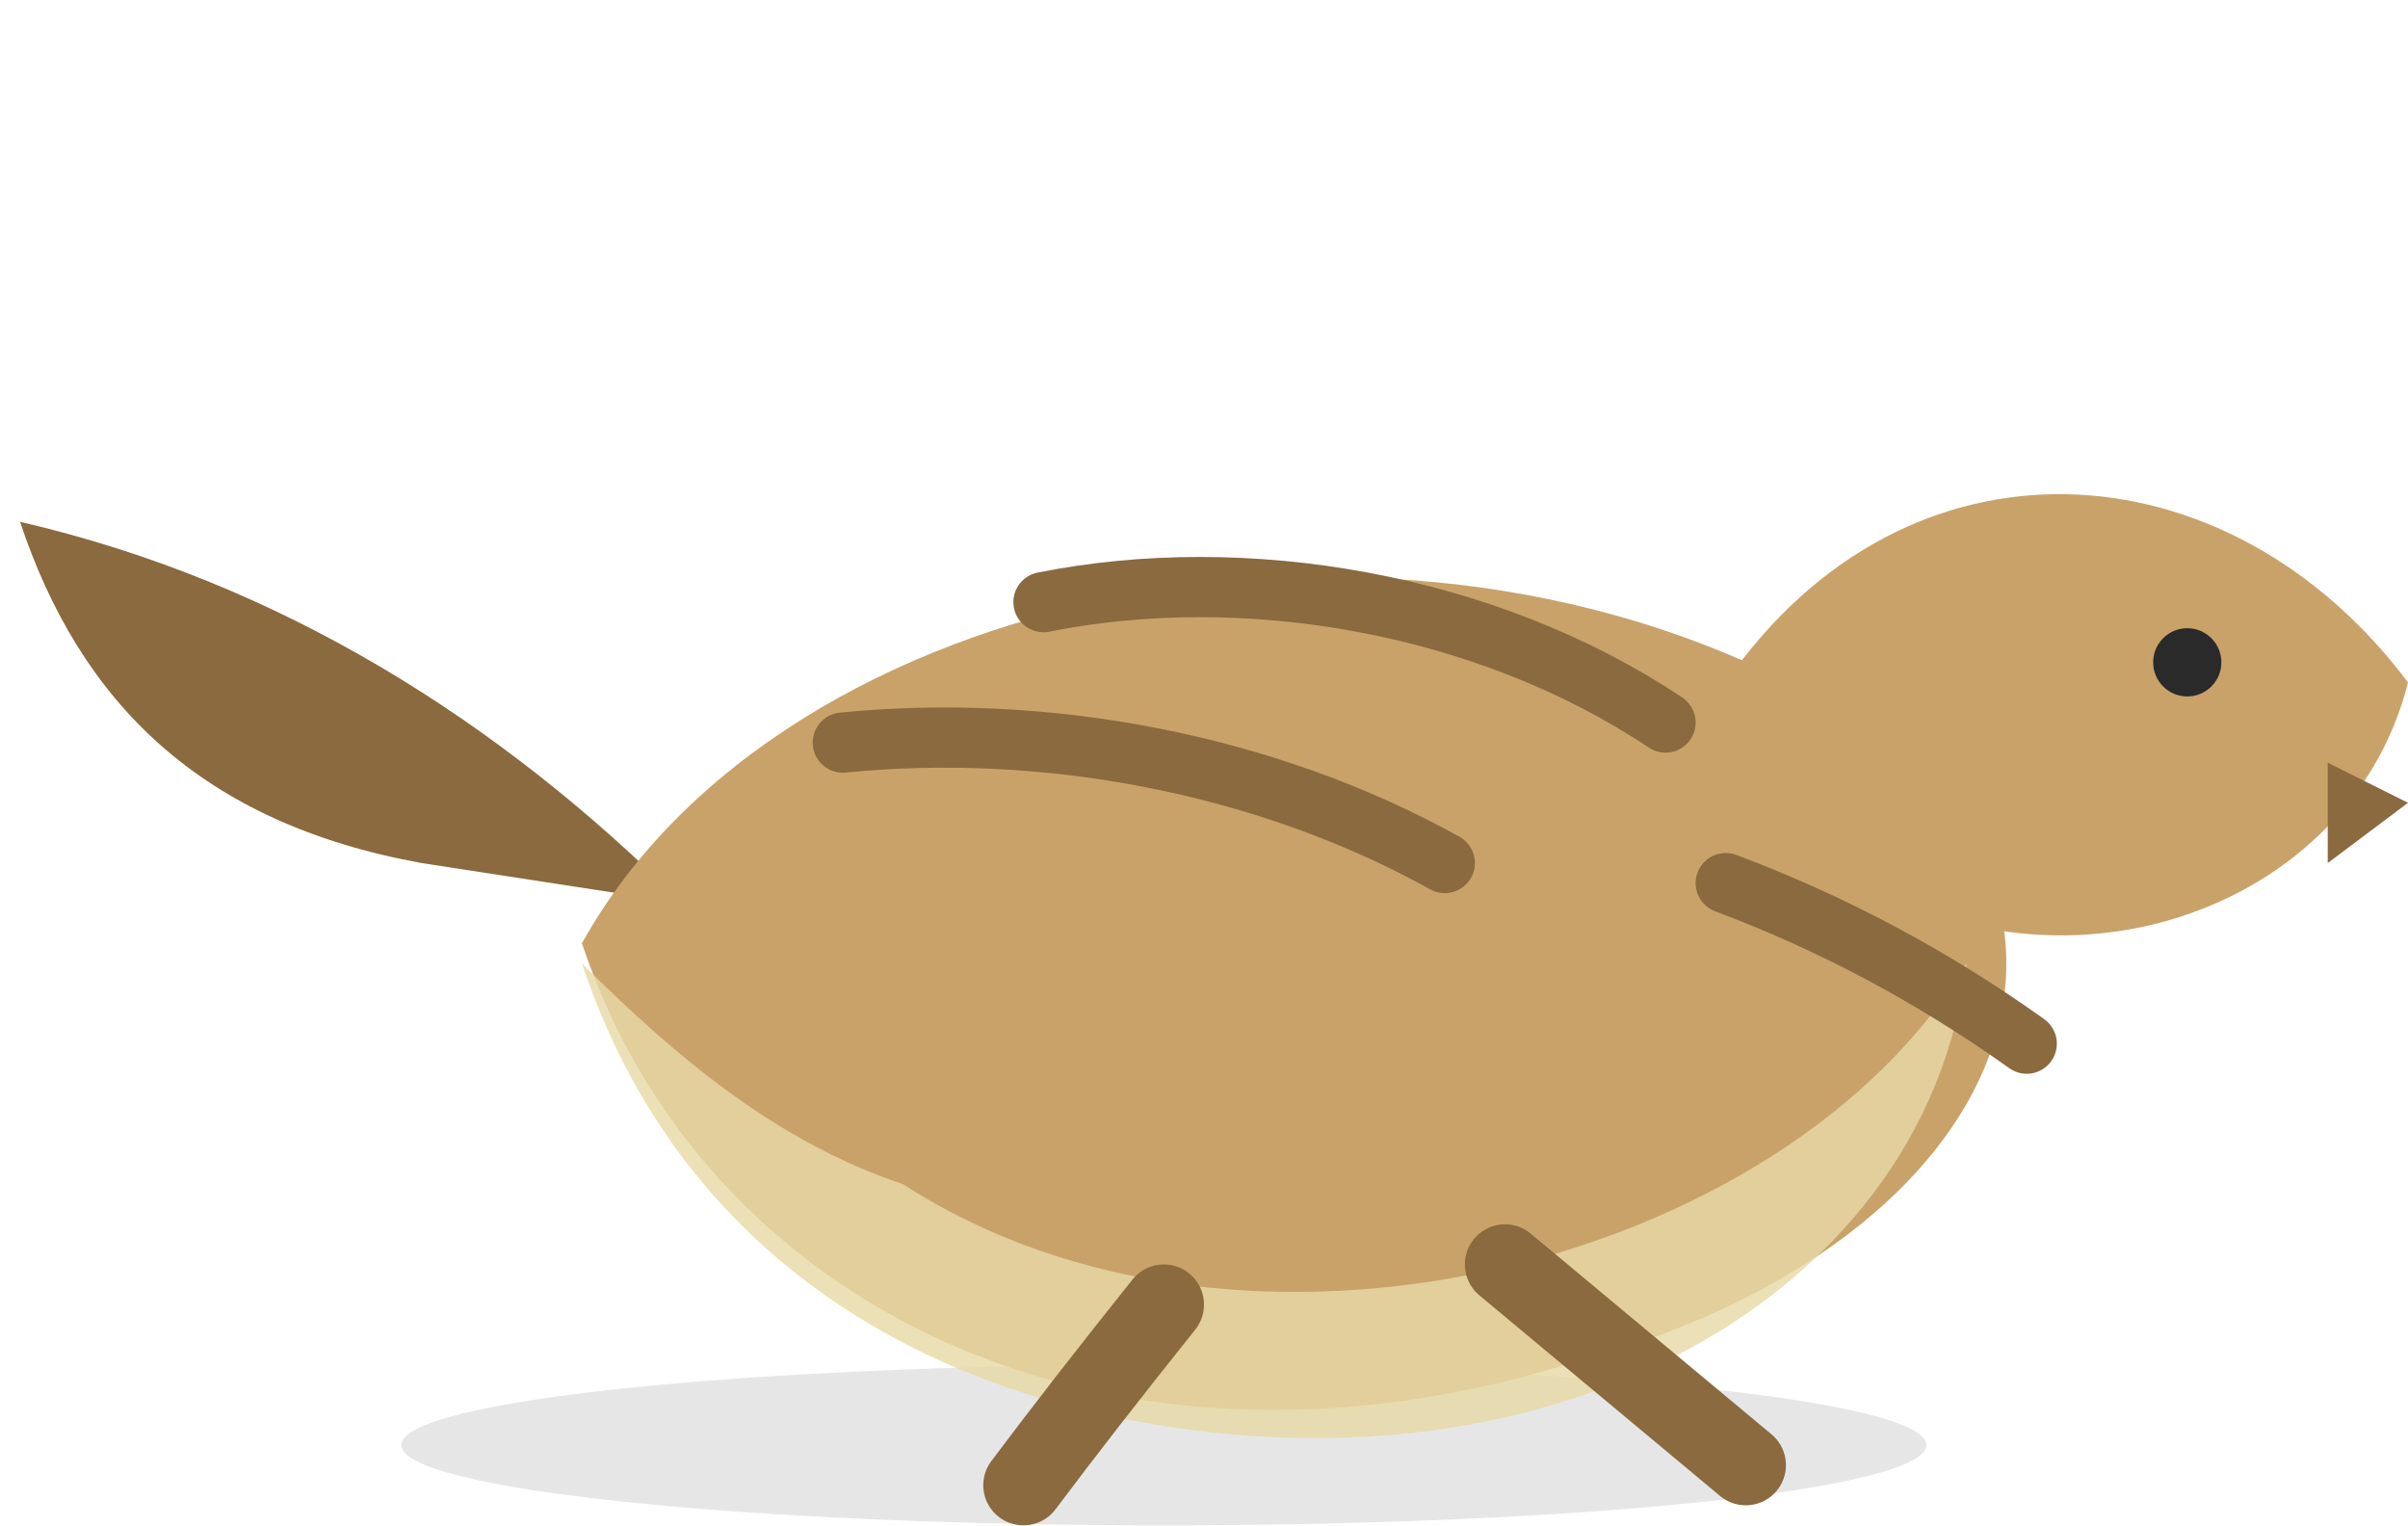
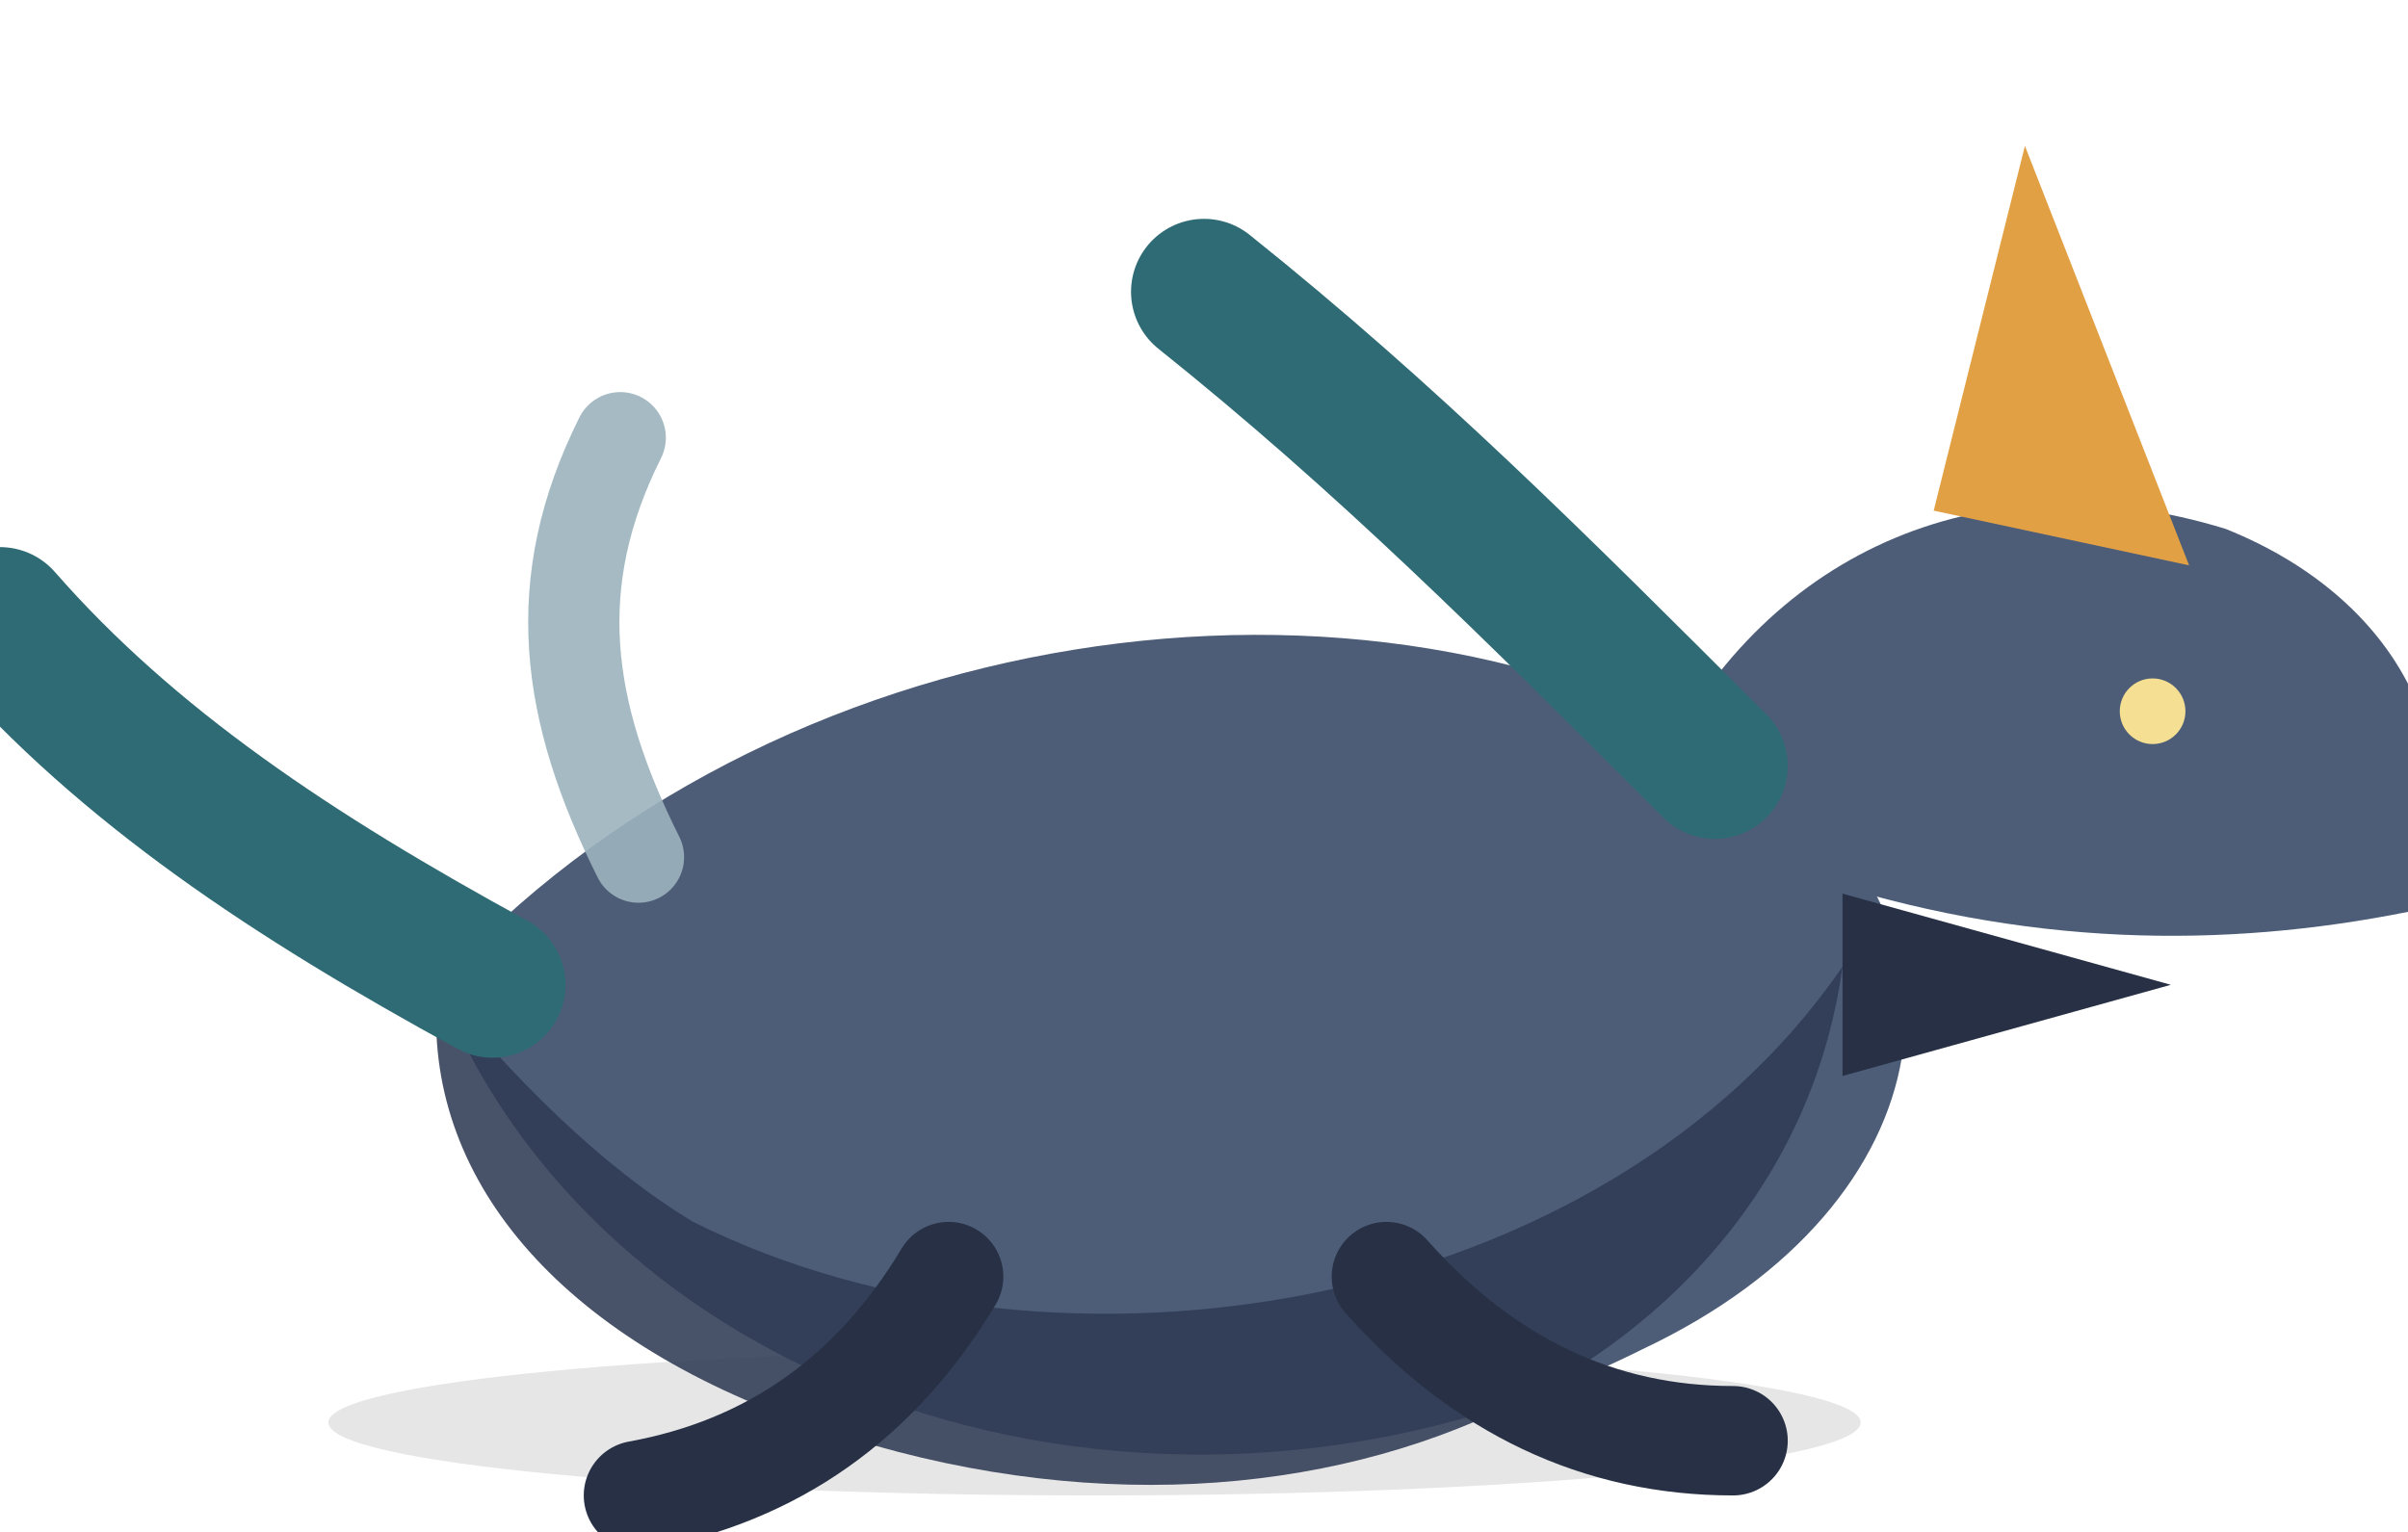
- <svg xmlns="http://www.w3.org/2000/svg" width="120" height="76" viewBox="0 0 120 76">
-   <ellipse cx="58" cy="72" rx="38" ry="4" fill="#000000" opacity="0.1" />
-   <path d="M21 43C10 41 4 35 1 26C14 29 25 36 34 45Z" fill="#8a6a3e" />
-   <path d="M29 47C39 29 70 23 91 35C107 44 101 62 78 68C55 75 35 65 29 47Z" fill="#c9a26a" />
-   <path d="M45 59C62 70 89 63 98 48C96 65 76 76 53 70C42 67 33 60 29 48C34 53 39 57 45 59Z" fill="#e8d9a6" opacity="0.82" />
-   <path d="M86 34C95 21 111 22 120 34C117 46 101 51 90 42Z" fill="#c9a26a" />
-   <circle cx="109" cy="33" r="1.7" fill="#2a2a2a" />
-   <path d="M116 38L120 40L116 43Z" fill="#8a6a3e" />
-   <path d="M52 30C62 28 74 30 83 36" fill="none" stroke="#8a6a3e" stroke-width="3" stroke-linecap="round" />
-   <path d="M42 37C52 36 63 38 72 43" fill="none" stroke="#8a6a3e" stroke-width="3" stroke-linecap="round" />
-   <path d="M58 65Q54 70 51 74" fill="none" stroke="#8a6a3e" stroke-width="4" stroke-linecap="round" />
-   <path d="M75 63Q81 68 87 73" fill="none" stroke="#8a6a3e" stroke-width="4" stroke-linecap="round" />
-   <path d="M86 44Q94 47 101 52" fill="none" stroke="#8a6a3e" stroke-width="3" stroke-linecap="round" />
+ <svg xmlns="http://www.w3.org/2000/svg" width="132" height="84" viewBox="0 0 132 84">
+   <ellipse cx="60" cy="78" rx="42" ry="4" fill="#000000" opacity="0.1" />
+   <path d="M24 54C42 34 75 29 96 42C109 50 107 66 90 74C64 87 33 77 24 54Z" fill="#4d5d78" />
+   <path d="M38 67C58 77 88 72 101 53C98 75 72 88 44 78C30 73 23 64 24 54C28 59 33 64 38 67Z" fill="#303b54" opacity="0.88" />
+   <path d="M91 42C97 30 109 25 122 29C132 33 136 42 132 50C122 52 111 52 99 48Z" fill="#4d5d78" />
+   <path d="M106 28L111 8L120 31Z" fill="#e2a044" />
+   <path d="M94 42C84 32 76 24 66 16" fill="none" stroke="#2f6b74" stroke-width="8" stroke-linecap="round" />
+   <path d="M27 54C16 48 7 42 0 34" fill="none" stroke="#2f6b74" stroke-width="8" stroke-linecap="round" />
+   <path d="M101 49L119 54L101 59Z" fill="#273044" />
+   <circle cx="118" cy="39" r="1.8" fill="#f5df92" />
+   <path d="M52 70Q46 80 35 82" fill="none" stroke="#273044" stroke-width="6" stroke-linecap="round" />
+   <path d="M76 70Q84 79 95 79" fill="none" stroke="#273044" stroke-width="6" stroke-linecap="round" />
+   <path d="M35 47C31 39 30 32 34 24" fill="none" stroke="#9bb3bd" stroke-width="5" stroke-linecap="round" opacity="0.9" />
</svg>
